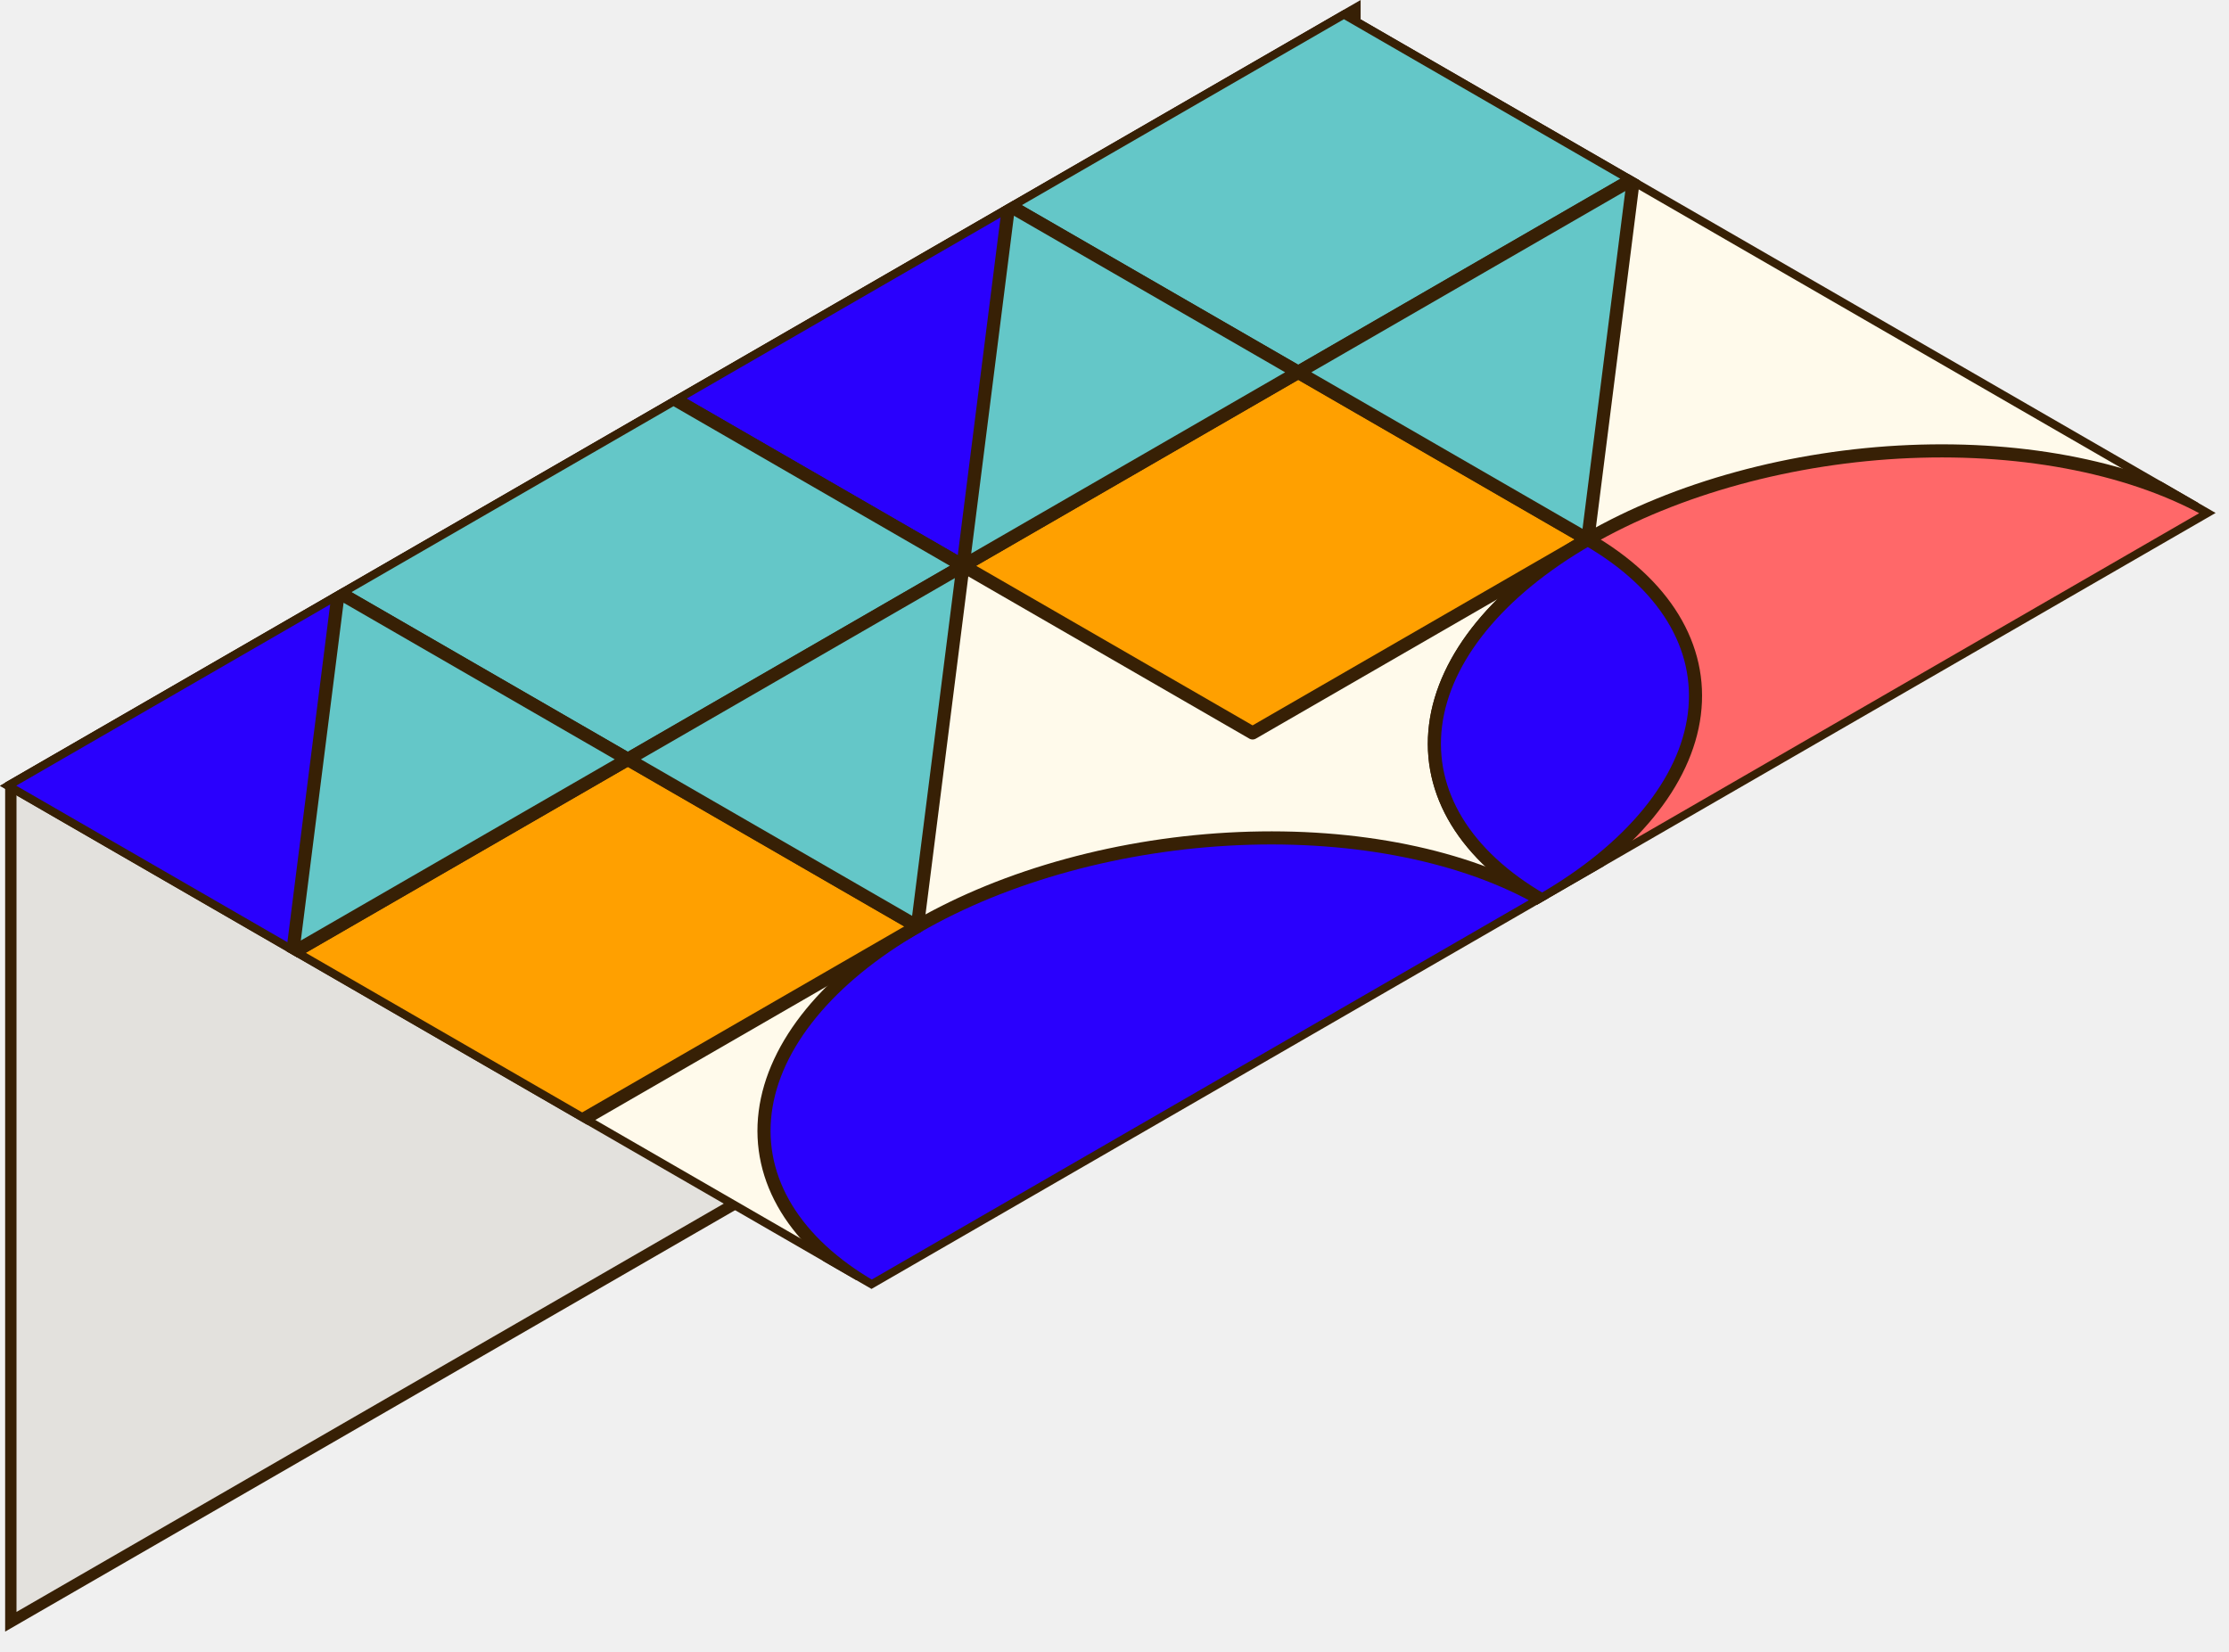
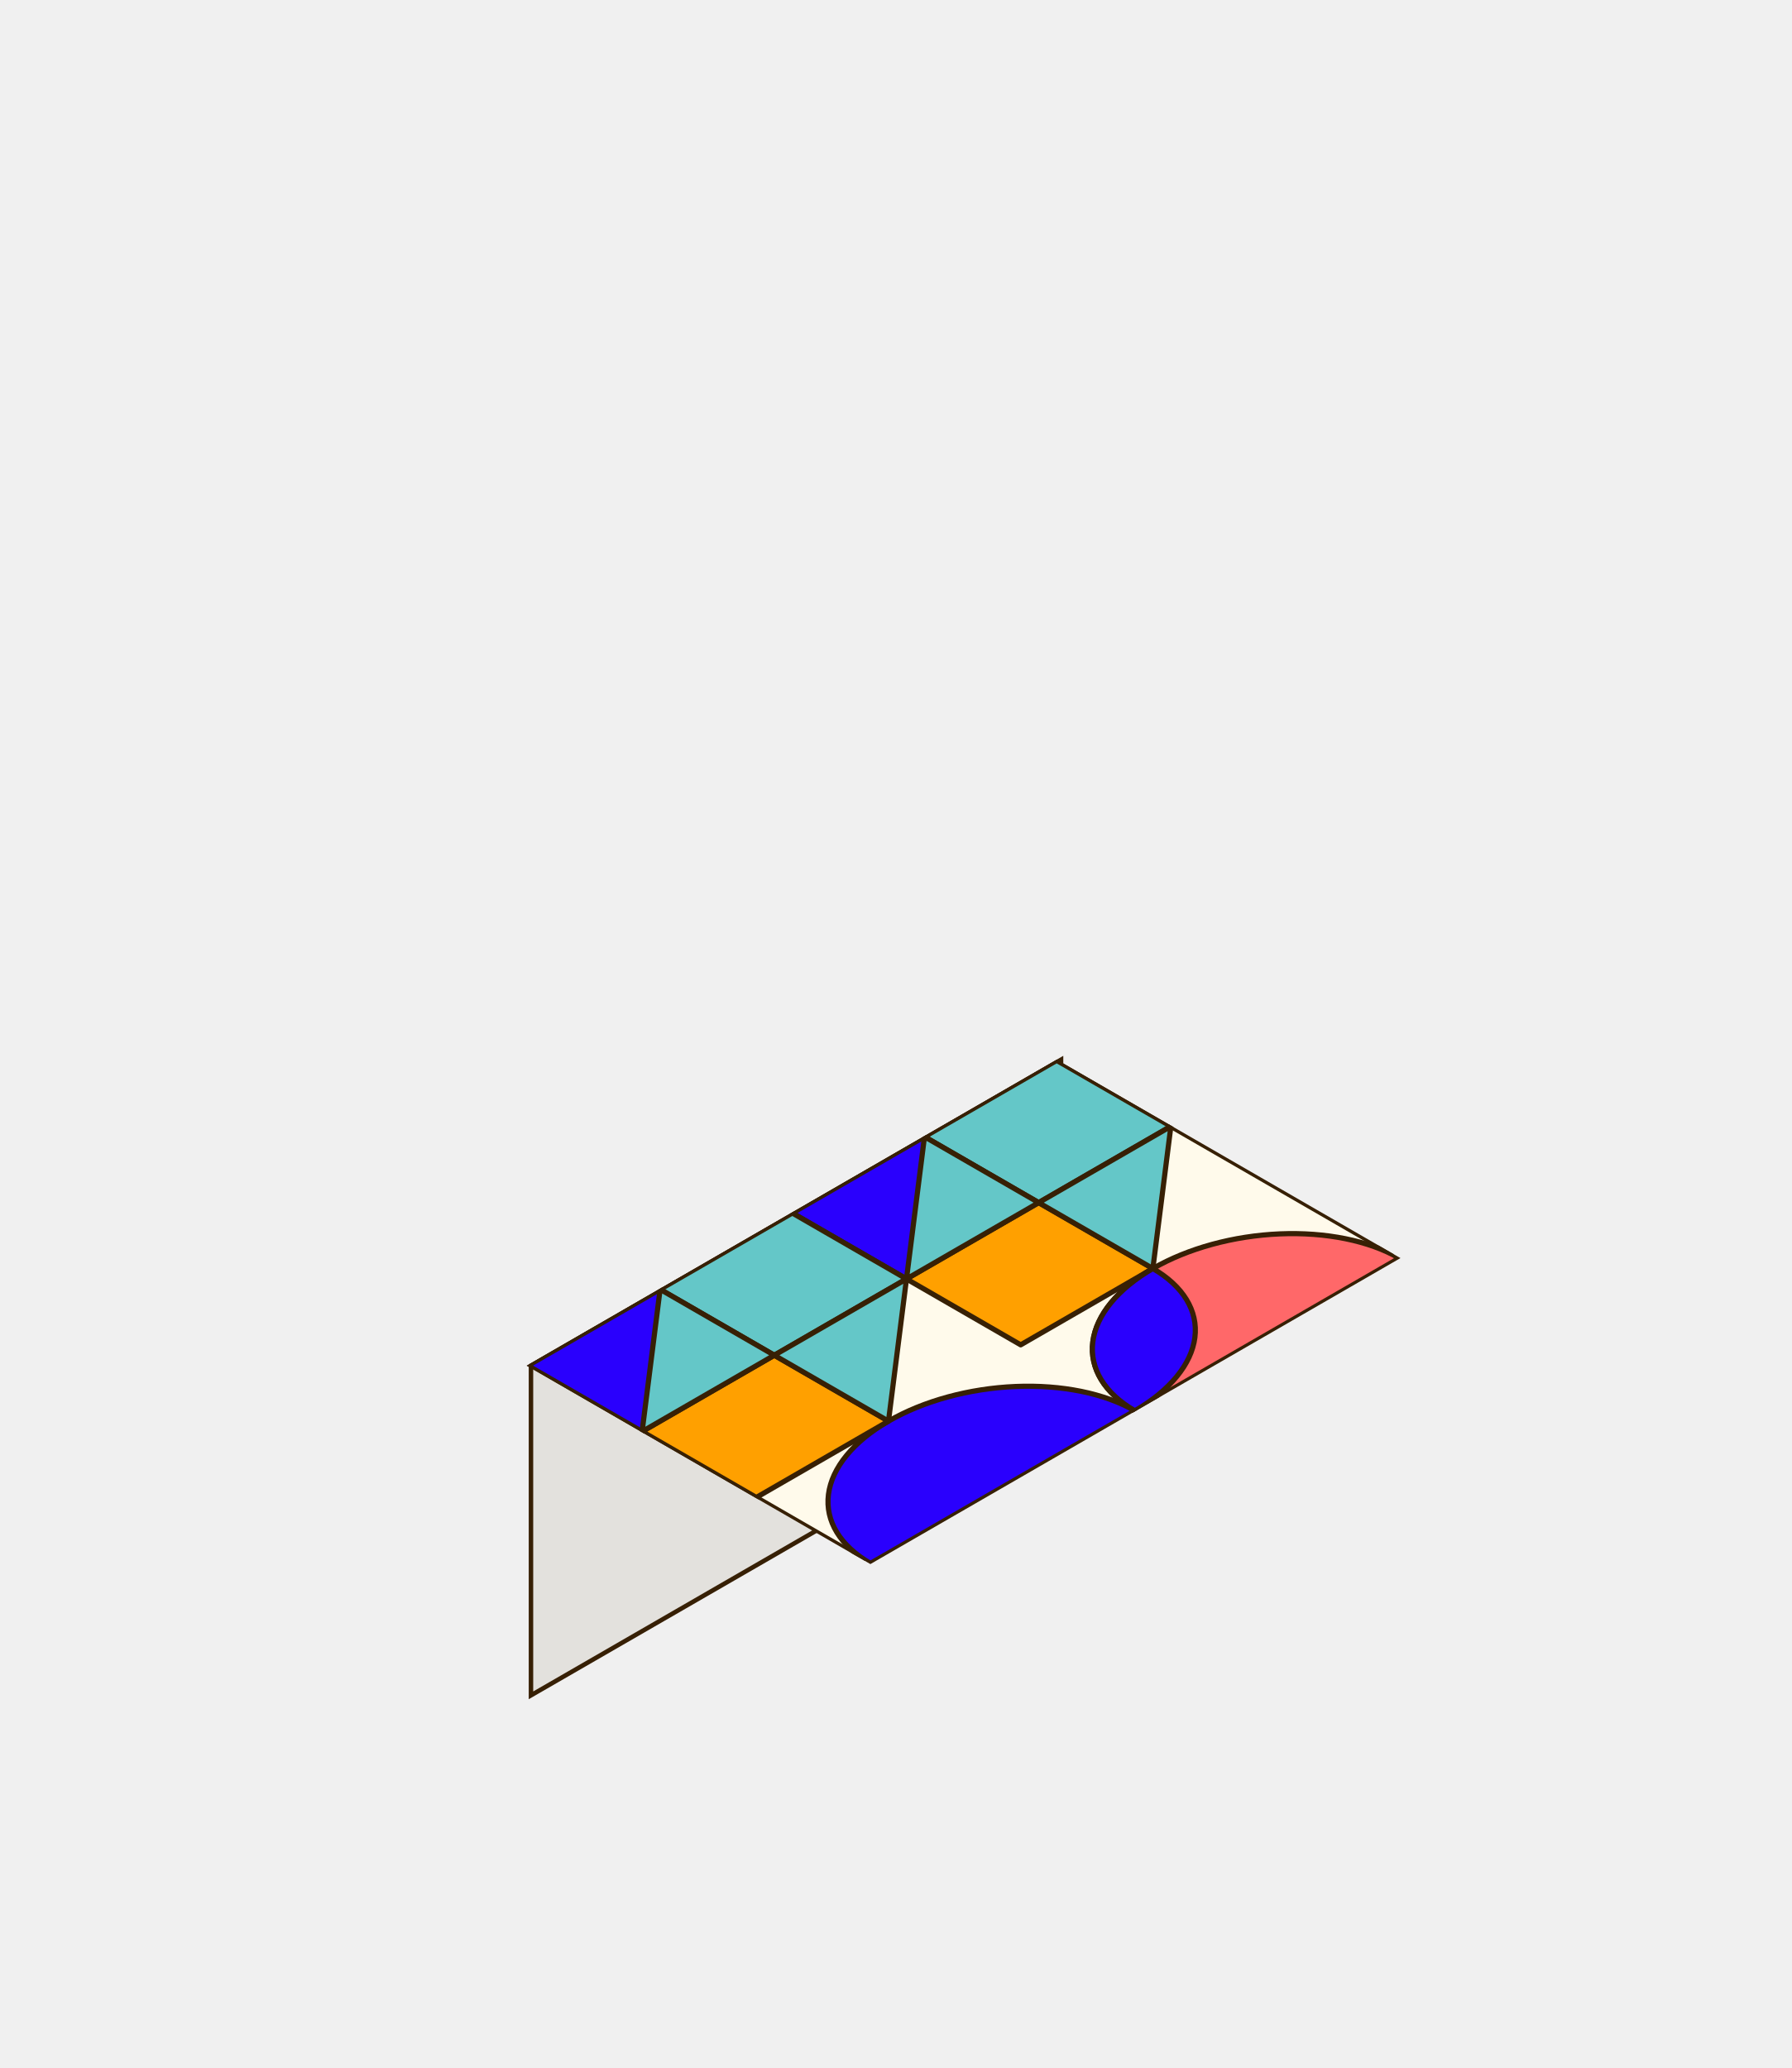
- <svg xmlns="http://www.w3.org/2000/svg" width="85" height="63" viewBox="0 0 85 63" fill="none">
-   <g id="hero" clip-path="url(#clip0_2231_7918)">
-     <g id="Group 46">
-       <g id="Frame 86">
-         <g id="Group 13">
-           <g id="Group 33">
-             <g id="Frame">
-               <rect width="59.186" height="31.881" transform="matrix(0.866025 -0.5 2.20305e-08 1 0.412842 29.9678)" fill="#E3E1DD" />
-               <rect width="59.186" height="31.881" transform="matrix(0.866025 -0.5 2.20305e-08 1 0.412842 29.9678)" stroke="#372005" stroke-width="0.5" />
-             </g>
-             <g id="Frame_2" clip-path="url(#clip1_2231_7918)">
-               <path id="Vector" d="M83.598 19.121L51.248 0.444L0.119 29.963L32.469 48.64L83.598 19.121Z" fill="#FFFAEB" stroke="#372005" stroke-width="0.5" stroke-linejoin="round" />
-               <path id="Vector_2" d="M49.507 14.198L38.465 7.824L25.683 15.203L36.724 21.578L49.507 14.198Z" fill="#2A00FD" stroke="#372005" stroke-width="0.5" stroke-linejoin="round" />
-               <path id="Vector_3" d="M23.942 28.958L12.901 22.583L0.119 29.963L11.16 36.337L23.942 28.958Z" fill="#2A00FD" stroke="#372005" stroke-width="0.5" stroke-linejoin="round" />
-               <path id="Vector_4" d="M62.289 6.818L51.248 0.444L38.465 7.824L49.507 14.198L62.289 6.818Z" fill="#64C7C8" stroke="#372005" stroke-width="0.5" stroke-linejoin="round" />
-               <path id="Vector_5" d="M60.548 20.573L49.507 14.198L36.724 21.578L47.766 27.952L60.548 20.573Z" fill="#FFA000" stroke="#372005" stroke-width="0.5" stroke-linejoin="round" />
-               <path id="Vector_6" d="M58.807 34.327L33.242 49.087C30.314 47.396 28.852 44.997 29.179 42.417C29.505 39.838 31.593 37.289 34.983 35.332C38.373 33.375 42.788 32.169 47.256 31.981C51.723 31.792 55.878 32.636 58.807 34.327Z" fill="#2A00FD" stroke="#372005" stroke-width="0.5" stroke-linejoin="round" />
-               <path id="Vector_7" d="M38.465 7.824L49.507 14.198L36.724 21.578L38.465 7.824Z" fill="#64C7C8" stroke="#372005" stroke-width="0.5" stroke-linejoin="round" />
-               <path id="Vector_8" d="M60.548 20.573L49.507 14.198L62.289 6.818L60.548 20.573Z" fill="#64C7C8" stroke="#372005" stroke-width="0.5" stroke-linejoin="round" />
-               <path id="Vector_9" d="M36.724 21.578L25.683 15.203L12.901 22.583L23.942 28.958L36.724 21.578Z" fill="#64C7C8" stroke="#372005" stroke-width="0.5" stroke-linejoin="round" />
-               <path id="Vector_10" d="M34.983 35.332L23.942 28.958L11.16 36.337L22.201 42.712L34.983 35.332Z" fill="#FFA000" stroke="#372005" stroke-width="0.5" stroke-linejoin="round" />
-               <path id="Vector_11" d="M12.901 22.583L23.942 28.958L11.16 36.337L12.901 22.583Z" fill="#64C7C8" stroke="#372005" stroke-width="0.5" stroke-linejoin="round" />
-               <path id="Vector_12" d="M34.983 35.332L23.942 28.958L36.724 21.578L34.983 35.332Z" fill="#64C7C8" stroke="#372005" stroke-width="0.5" stroke-linejoin="round" />
-               <path id="Vector_13" d="M84.371 19.567L58.806 34.327C55.878 32.636 54.417 30.237 54.743 27.658C55.07 25.079 57.157 22.53 60.548 20.573C63.938 18.615 68.352 17.41 72.82 17.221C77.287 17.033 81.442 17.877 84.371 19.567Z" fill="#FF6869" stroke="#372005" stroke-width="0.5" stroke-linejoin="round" />
-               <path id="Vector_14" d="M60.548 20.573C63.476 22.263 64.938 24.662 64.611 27.242C64.284 29.821 62.197 32.37 58.806 34.327C55.878 32.636 54.417 30.237 54.743 27.658C55.07 25.078 57.158 22.53 60.548 20.573Z" fill="#2A00FD" stroke="#372005" stroke-width="0.5" stroke-linejoin="round" />
+ <svg xmlns="http://www.w3.org/2000/svg" width="173.205" height="200" viewBox="0 0 173.205 200" fill="none">
+   <g transform="translate(50.93 102.11)">
+     <g id="hero" clip-path="url(#clip0_2231_7918)">
+       <g id="Group 46">
+         <g id="Frame 86">
+           <g id="Group 13">
+             <g id="Group 33">
+               <g id="Frame">
+                 <rect width="59.186" height="31.881" transform="matrix(0.866025 -0.5 2.20305e-08 1 0.412842 29.9678)" fill="#E3E1DD" />
+                 <rect width="59.186" height="31.881" transform="matrix(0.866025 -0.5 2.20305e-08 1 0.412842 29.9678)" stroke="#372005" stroke-width="0.5" />
+               </g>
+               <g id="Frame_2" clip-path="url(#clip1_2231_7918)">
+                 <path id="Vector" d="M83.598 19.121L51.248 0.444L0.119 29.963L32.469 48.64L83.598 19.121Z" fill="#FFFAEB" stroke="#372005" stroke-width="0.5" stroke-linejoin="round" />
+                 <path id="Vector_2" d="M49.507 14.198L38.465 7.824L25.683 15.203L36.724 21.578L49.507 14.198Z" fill="#2A00FD" stroke="#372005" stroke-width="0.5" stroke-linejoin="round" />
+                 <path id="Vector_3" d="M23.942 28.958L12.901 22.583L0.119 29.963L11.16 36.337L23.942 28.958Z" fill="#2A00FD" stroke="#372005" stroke-width="0.5" stroke-linejoin="round" />
+                 <path id="Vector_4" d="M62.289 6.818L51.248 0.444L38.465 7.824L49.507 14.198L62.289 6.818Z" fill="#64C7C8" stroke="#372005" stroke-width="0.5" stroke-linejoin="round" />
+                 <path id="Vector_5" d="M60.548 20.573L49.507 14.198L36.724 21.578L47.766 27.952L60.548 20.573Z" fill="#FFA000" stroke="#372005" stroke-width="0.5" stroke-linejoin="round" />
+                 <path id="Vector_6" d="M58.807 34.327L33.242 49.087C30.314 47.396 28.852 44.997 29.179 42.417C29.505 39.838 31.593 37.289 34.983 35.332C38.373 33.375 42.788 32.169 47.256 31.981C51.723 31.792 55.878 32.636 58.807 34.327Z" fill="#2A00FD" stroke="#372005" stroke-width="0.5" stroke-linejoin="round" />
+                 <path id="Vector_7" d="M38.465 7.824L49.507 14.198L36.724 21.578L38.465 7.824Z" fill="#64C7C8" stroke="#372005" stroke-width="0.5" stroke-linejoin="round" />
+                 <path id="Vector_8" d="M60.548 20.573L49.507 14.198L62.289 6.818L60.548 20.573Z" fill="#64C7C8" stroke="#372005" stroke-width="0.5" stroke-linejoin="round" />
+                 <path id="Vector_9" d="M36.724 21.578L25.683 15.203L12.901 22.583L23.942 28.958L36.724 21.578Z" fill="#64C7C8" stroke="#372005" stroke-width="0.5" stroke-linejoin="round" />
+                 <path id="Vector_10" d="M34.983 35.332L23.942 28.958L11.16 36.337L22.201 42.712L34.983 35.332Z" fill="#FFA000" stroke="#372005" stroke-width="0.5" stroke-linejoin="round" />
+                 <path id="Vector_11" d="M12.901 22.583L23.942 28.958L11.16 36.337L12.901 22.583Z" fill="#64C7C8" stroke="#372005" stroke-width="0.5" stroke-linejoin="round" />
+                 <path id="Vector_12" d="M34.983 35.332L23.942 28.958L36.724 21.578L34.983 35.332Z" fill="#64C7C8" stroke="#372005" stroke-width="0.5" stroke-linejoin="round" />
+                 <path id="Vector_13" d="M84.371 19.567L58.806 34.327C55.878 32.636 54.417 30.237 54.743 27.658C55.07 25.079 57.157 22.53 60.548 20.573C63.938 18.615 68.352 17.41 72.82 17.221C77.287 17.033 81.442 17.877 84.371 19.567Z" fill="#FF6869" stroke="#372005" stroke-width="0.5" stroke-linejoin="round" />
+                 <path id="Vector_14" d="M60.548 20.573C63.476 22.263 64.938 24.662 64.611 27.242C64.284 29.821 62.197 32.37 58.806 34.327C55.878 32.636 54.417 30.237 54.743 27.658C55.07 25.078 57.158 22.53 60.548 20.573Z" fill="#2A00FD" stroke="#372005" stroke-width="0.5" stroke-linejoin="round" />
+               </g>
            </g>
          </g>
        </g>
      </g>
    </g>
+     <defs>
+       <clipPath id="clip0_2231_7918">
+         <rect width="1366" height="1123" fill="white" transform="translate(-474.531 -769.739)" />
+       </clipPath>
+       <clipPath id="clip1_2231_7918">
+         <rect width="38.375" height="59.186" fill="white" transform="matrix(0.866025 0.5 -0.866025 0.5 51.2563 0.375)" />
+       </clipPath>
+     </defs>
  </g>
-   <defs>
-     <clipPath id="clip0_2231_7918">
-       <rect width="1366" height="1123" fill="white" transform="translate(-474.531 -769.739)" />
-     </clipPath>
-     <clipPath id="clip1_2231_7918">
-       <rect width="38.375" height="59.186" fill="white" transform="matrix(0.866025 0.5 -0.866025 0.5 51.2563 0.375)" />
-     </clipPath>
-   </defs>
</svg>
